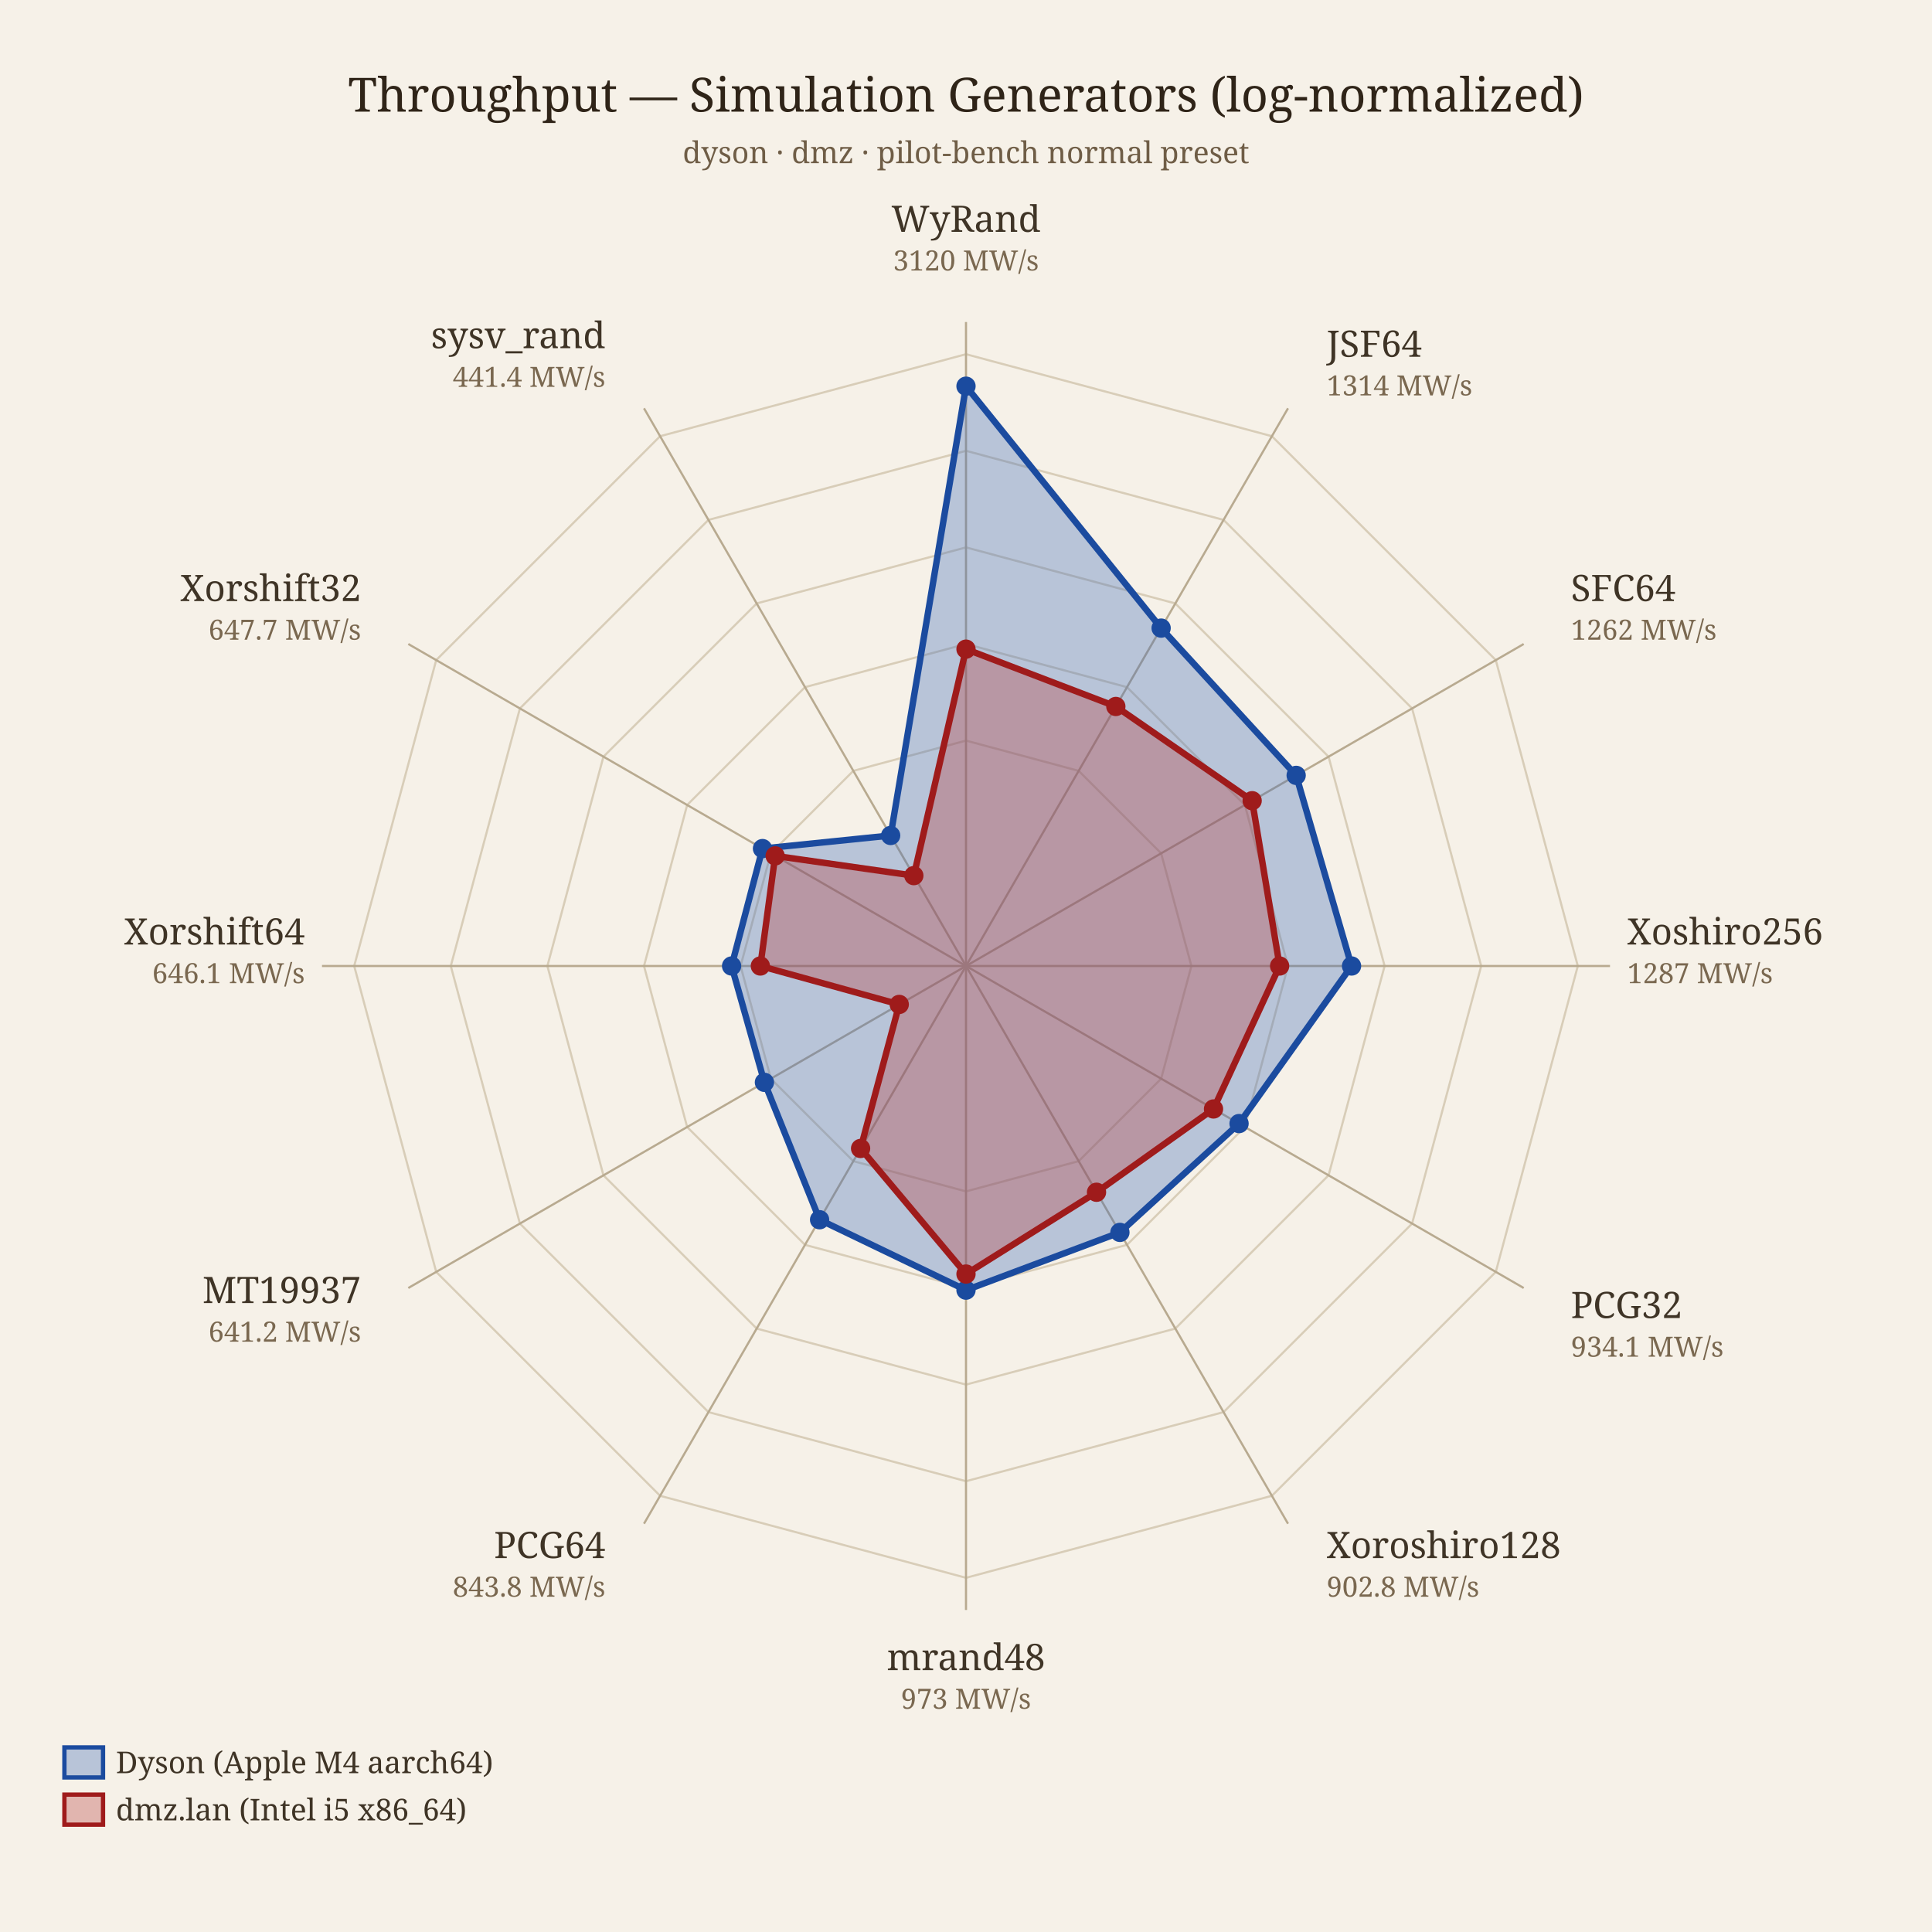
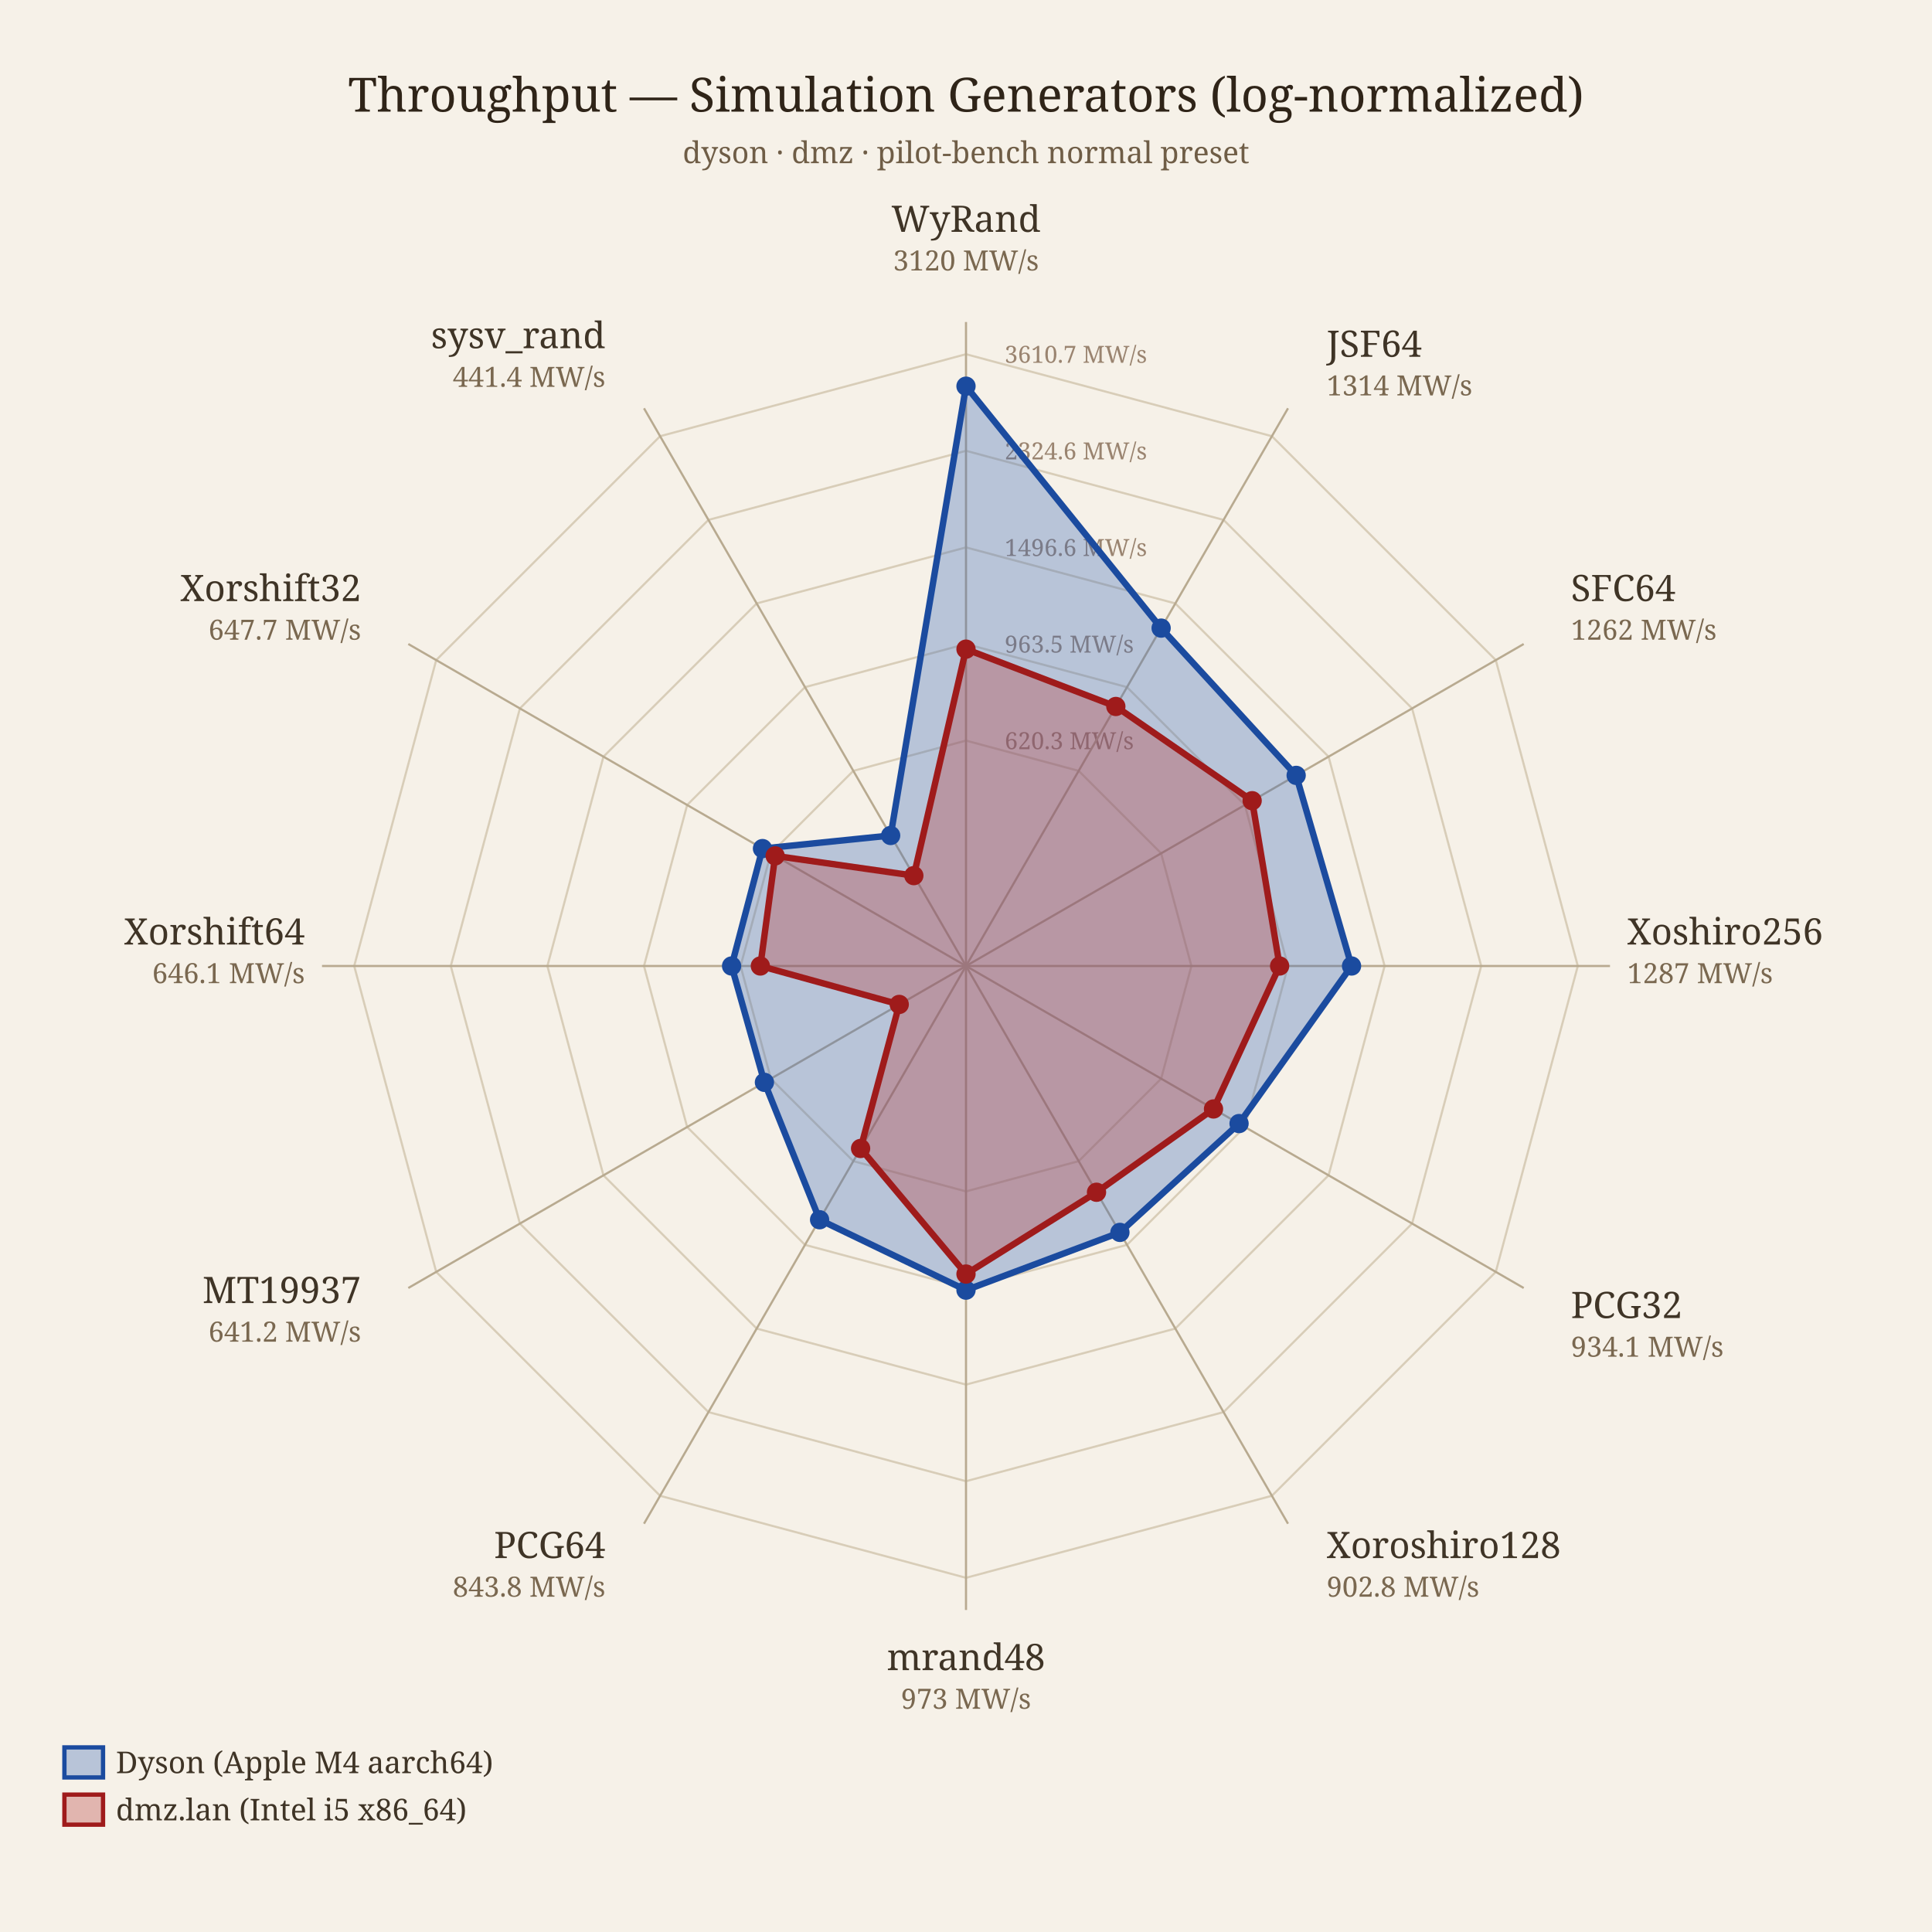
<svg xmlns="http://www.w3.org/2000/svg" width="900" height="900" viewBox="0 0 900 900">
  <rect width="100%" height="100%" fill="#f6f1e8" />
  <g stroke="#d8cdb8" fill="none">
    <polygon points="450.0,345.0 502.5,359.1 540.9,397.5 555.0,450.0 540.9,502.5 502.5,540.9 450.0,555.0 397.5,540.9 359.1,502.5 345.0,450.0 359.1,397.5 397.5,359.1" stroke-width="1" />
    <polygon points="450.0,300.0 525.0,320.1 579.9,375.0 600.0,450.0 579.9,525.0 525.0,579.9 450.0,600.0 375.0,579.9 320.1,525.0 300.0,450.0 320.1,375.0 375.0,320.1" stroke-width="1" />
    <polygon points="450.0,255.0 547.5,281.1 618.9,352.5 645.0,450.0 618.9,547.5 547.5,618.9 450.0,645.0 352.5,618.9 281.1,547.5 255.0,450.0 281.1,352.5 352.5,281.1" stroke-width="1" />
    <polygon points="450.0,210.0 570.0,242.2 657.8,330.0 690.0,450.0 657.8,570.0 570.0,657.8 450.0,690.0 330.0,657.8 242.2,570.0 210.0,450.0 242.2,330.0 330.0,242.2" stroke-width="1" />
    <polygon points="450.0,165.0 592.5,203.2 696.8,307.5 735.0,450.0 696.8,592.5 592.5,696.8 450.0,735.0 307.5,696.8 203.2,592.5 165.0,450.0 203.2,307.5 307.5,203.2" stroke-width="1" />
+   </g>
+   <g font-family="Georgia, serif" font-size="11" fill="#9a8470" text-anchor="middle">
+     <text x="468.0" y="349.0" text-anchor="start">620.3 MW/s</text>
+     <text x="468.0" y="304.0" text-anchor="start">963.5 MW/s</text>
+     <text x="468.0" y="259.0" text-anchor="start">1496.6 MW/s</text>
+     <text x="468.0" y="214.0" text-anchor="start">2324.6 MW/s</text>
+     <text x="468.0" y="169.0" text-anchor="start">3610.7 MW/s</text>
  </g>
  <g stroke="#b8aa90" stroke-width="1">
    <line x1="450" y1="450" x2="450.0" y2="150.0" />
    <line x1="450" y1="450" x2="600.0" y2="190.2" />
    <line x1="450" y1="450" x2="709.8" y2="300.0" />
    <line x1="450" y1="450" x2="750.0" y2="450.0" />
    <line x1="450" y1="450" x2="709.8" y2="600.0" />
    <line x1="450" y1="450" x2="600.0" y2="709.8" />
    <line x1="450" y1="450" x2="450.0" y2="750.0" />
    <line x1="450" y1="450" x2="300.0" y2="709.8" />
    <line x1="450" y1="450" x2="190.2" y2="600.0" />
    <line x1="450" y1="450" x2="150.0" y2="450.0" />
    <line x1="450" y1="450" x2="190.2" y2="300.0" />
    <line x1="450" y1="450" x2="300.0" y2="190.2" />
  </g>
  <polygon points="450.0,179.9 540.9,292.6 603.8,361.2 629.6,450.0 577.2,523.4 521.7,574.1 450.0,601.0 381.8,568.2 356.1,504.2 340.8,450.0 355.2,395.3 414.9,389.2" fill="#3c6bb855" stroke="#1b4b9f" stroke-width="3" />
  <g>
    <circle cx="450.0" cy="179.9" r="4.5" fill="#1b4b9f" />
    <circle cx="540.9" cy="292.6" r="4.5" fill="#1b4b9f" />
    <circle cx="603.8" cy="361.2" r="4.5" fill="#1b4b9f" />
    <circle cx="629.6" cy="450.0" r="4.5" fill="#1b4b9f" />
    <circle cx="577.2" cy="523.4" r="4.5" fill="#1b4b9f" />
    <circle cx="521.7" cy="574.1" r="4.5" fill="#1b4b9f" />
    <circle cx="450.0" cy="601.0" r="4.5" fill="#1b4b9f" />
    <circle cx="381.8" cy="568.2" r="4.5" fill="#1b4b9f" />
    <circle cx="356.1" cy="504.2" r="4.5" fill="#1b4b9f" />
    <circle cx="340.8" cy="450.0" r="4.5" fill="#1b4b9f" />
    <circle cx="355.2" cy="395.3" r="4.5" fill="#1b4b9f" />
    <circle cx="414.9" cy="389.2" r="4.5" fill="#1b4b9f" />
  </g>
  <polygon points="450.0,302.4 519.8,329.1 583.3,373.0 596.1,450.0 565.3,516.6 510.8,555.4 450.0,593.5 400.9,535.0 418.9,467.9 354.2,450.0 361.1,398.7 425.7,407.9" fill="#b83c3c55" stroke="#9f1b1b" stroke-width="3" />
  <g>
    <circle cx="450.0" cy="302.4" r="4.5" fill="#9f1b1b" />
    <circle cx="519.8" cy="329.1" r="4.5" fill="#9f1b1b" />
    <circle cx="583.3" cy="373.0" r="4.5" fill="#9f1b1b" />
    <circle cx="596.1" cy="450.0" r="4.5" fill="#9f1b1b" />
    <circle cx="565.3" cy="516.6" r="4.5" fill="#9f1b1b" />
    <circle cx="510.8" cy="555.4" r="4.5" fill="#9f1b1b" />
    <circle cx="450.0" cy="593.5" r="4.5" fill="#9f1b1b" />
    <circle cx="400.9" cy="535.0" r="4.5" fill="#9f1b1b" />
    <circle cx="418.9" cy="467.9" r="4.5" fill="#9f1b1b" />
    <circle cx="354.2" cy="450.0" r="4.5" fill="#9f1b1b" />
    <circle cx="361.1" cy="398.7" r="4.5" fill="#9f1b1b" />
    <circle cx="425.7" cy="407.9" r="4.5" fill="#9f1b1b" />
  </g>
  <g font-family="Georgia, serif" font-size="17" fill="#3f3426">
    <text x="450.0" y="108.0" text-anchor="middle">WyRand</text>
    <text x="450.0" y="126.0" text-anchor="middle" font-size="13" fill="#7a6850">3120 MW/s</text>
    <text x="618.0" y="166.2" text-anchor="start">JSF64</text>
    <text x="618.0" y="184.2" text-anchor="start" font-size="13" fill="#7a6850">1314 MW/s</text>
    <text x="731.8" y="280.0" text-anchor="start">SFC64</text>
    <text x="731.8" y="298.0" text-anchor="start" font-size="13" fill="#7a6850">1262 MW/s</text>
    <text x="758.0" y="440.0" text-anchor="start">Xoshiro256</text>
    <text x="758.0" y="458.0" text-anchor="start" font-size="13" fill="#7a6850">1287 MW/s</text>
    <text x="731.8" y="614.0" text-anchor="start">PCG32</text>
    <text x="731.8" y="632.0" text-anchor="start" font-size="13" fill="#7a6850">934.1 MW/s</text>
    <text x="618.0" y="725.8" text-anchor="start">Xoroshiro128</text>
    <text x="618.0" y="743.8" text-anchor="start" font-size="13" fill="#7a6850">902.8 MW/s</text>
    <text x="450.0" y="778.0" text-anchor="middle">mrand48</text>
    <text x="450.0" y="796.0" text-anchor="middle" font-size="13" fill="#7a6850">973 MW/s</text>
    <text x="282.0" y="725.8" text-anchor="end">PCG64</text>
    <text x="282.0" y="743.8" text-anchor="end" font-size="13" fill="#7a6850">843.8 MW/s</text>
    <text x="168.2" y="607.0" text-anchor="end">MT19937</text>
    <text x="168.2" y="625.0" text-anchor="end" font-size="13" fill="#7a6850">641.2 MW/s</text>
    <text x="142.0" y="440.0" text-anchor="end">Xorshift64</text>
    <text x="142.0" y="458.0" text-anchor="end" font-size="13" fill="#7a6850">646.1 MW/s</text>
    <text x="168.2" y="280.0" text-anchor="end">Xorshift32</text>
    <text x="168.2" y="298.0" text-anchor="end" font-size="13" fill="#7a6850">647.7 MW/s</text>
    <text x="282.0" y="162.2" text-anchor="end">sysv_rand</text>
    <text x="282.0" y="180.2" text-anchor="end" font-size="13" fill="#7a6850">441.4 MW/s</text>
  </g>
  <g font-family="Georgia, serif" font-size="14" fill="#3f3426">
    <rect x="30" y="814" width="18" height="14" fill="#3c6bb855" stroke="#1b4b9f" stroke-width="2" />
    <text x="54" y="826">Dyson (Apple M4 aarch64)</text>
    <rect x="30" y="836" width="18" height="14" fill="#b83c3c55" stroke="#9f1b1b" stroke-width="2" />
    <text x="54" y="848">dmz.lan (Intel i5 x86_64)</text>
  </g>
  <text x="450" y="52" text-anchor="middle" font-family="Georgia, serif" font-size="22" fill="#2f2418">Throughput — Simulation Generators (log-normalized)</text>
  <text x="450" y="76" text-anchor="middle" font-family="Georgia, serif" font-size="14" fill="#6f5d46">dyson · dmz · pilot-bench normal preset</text>
</svg>
